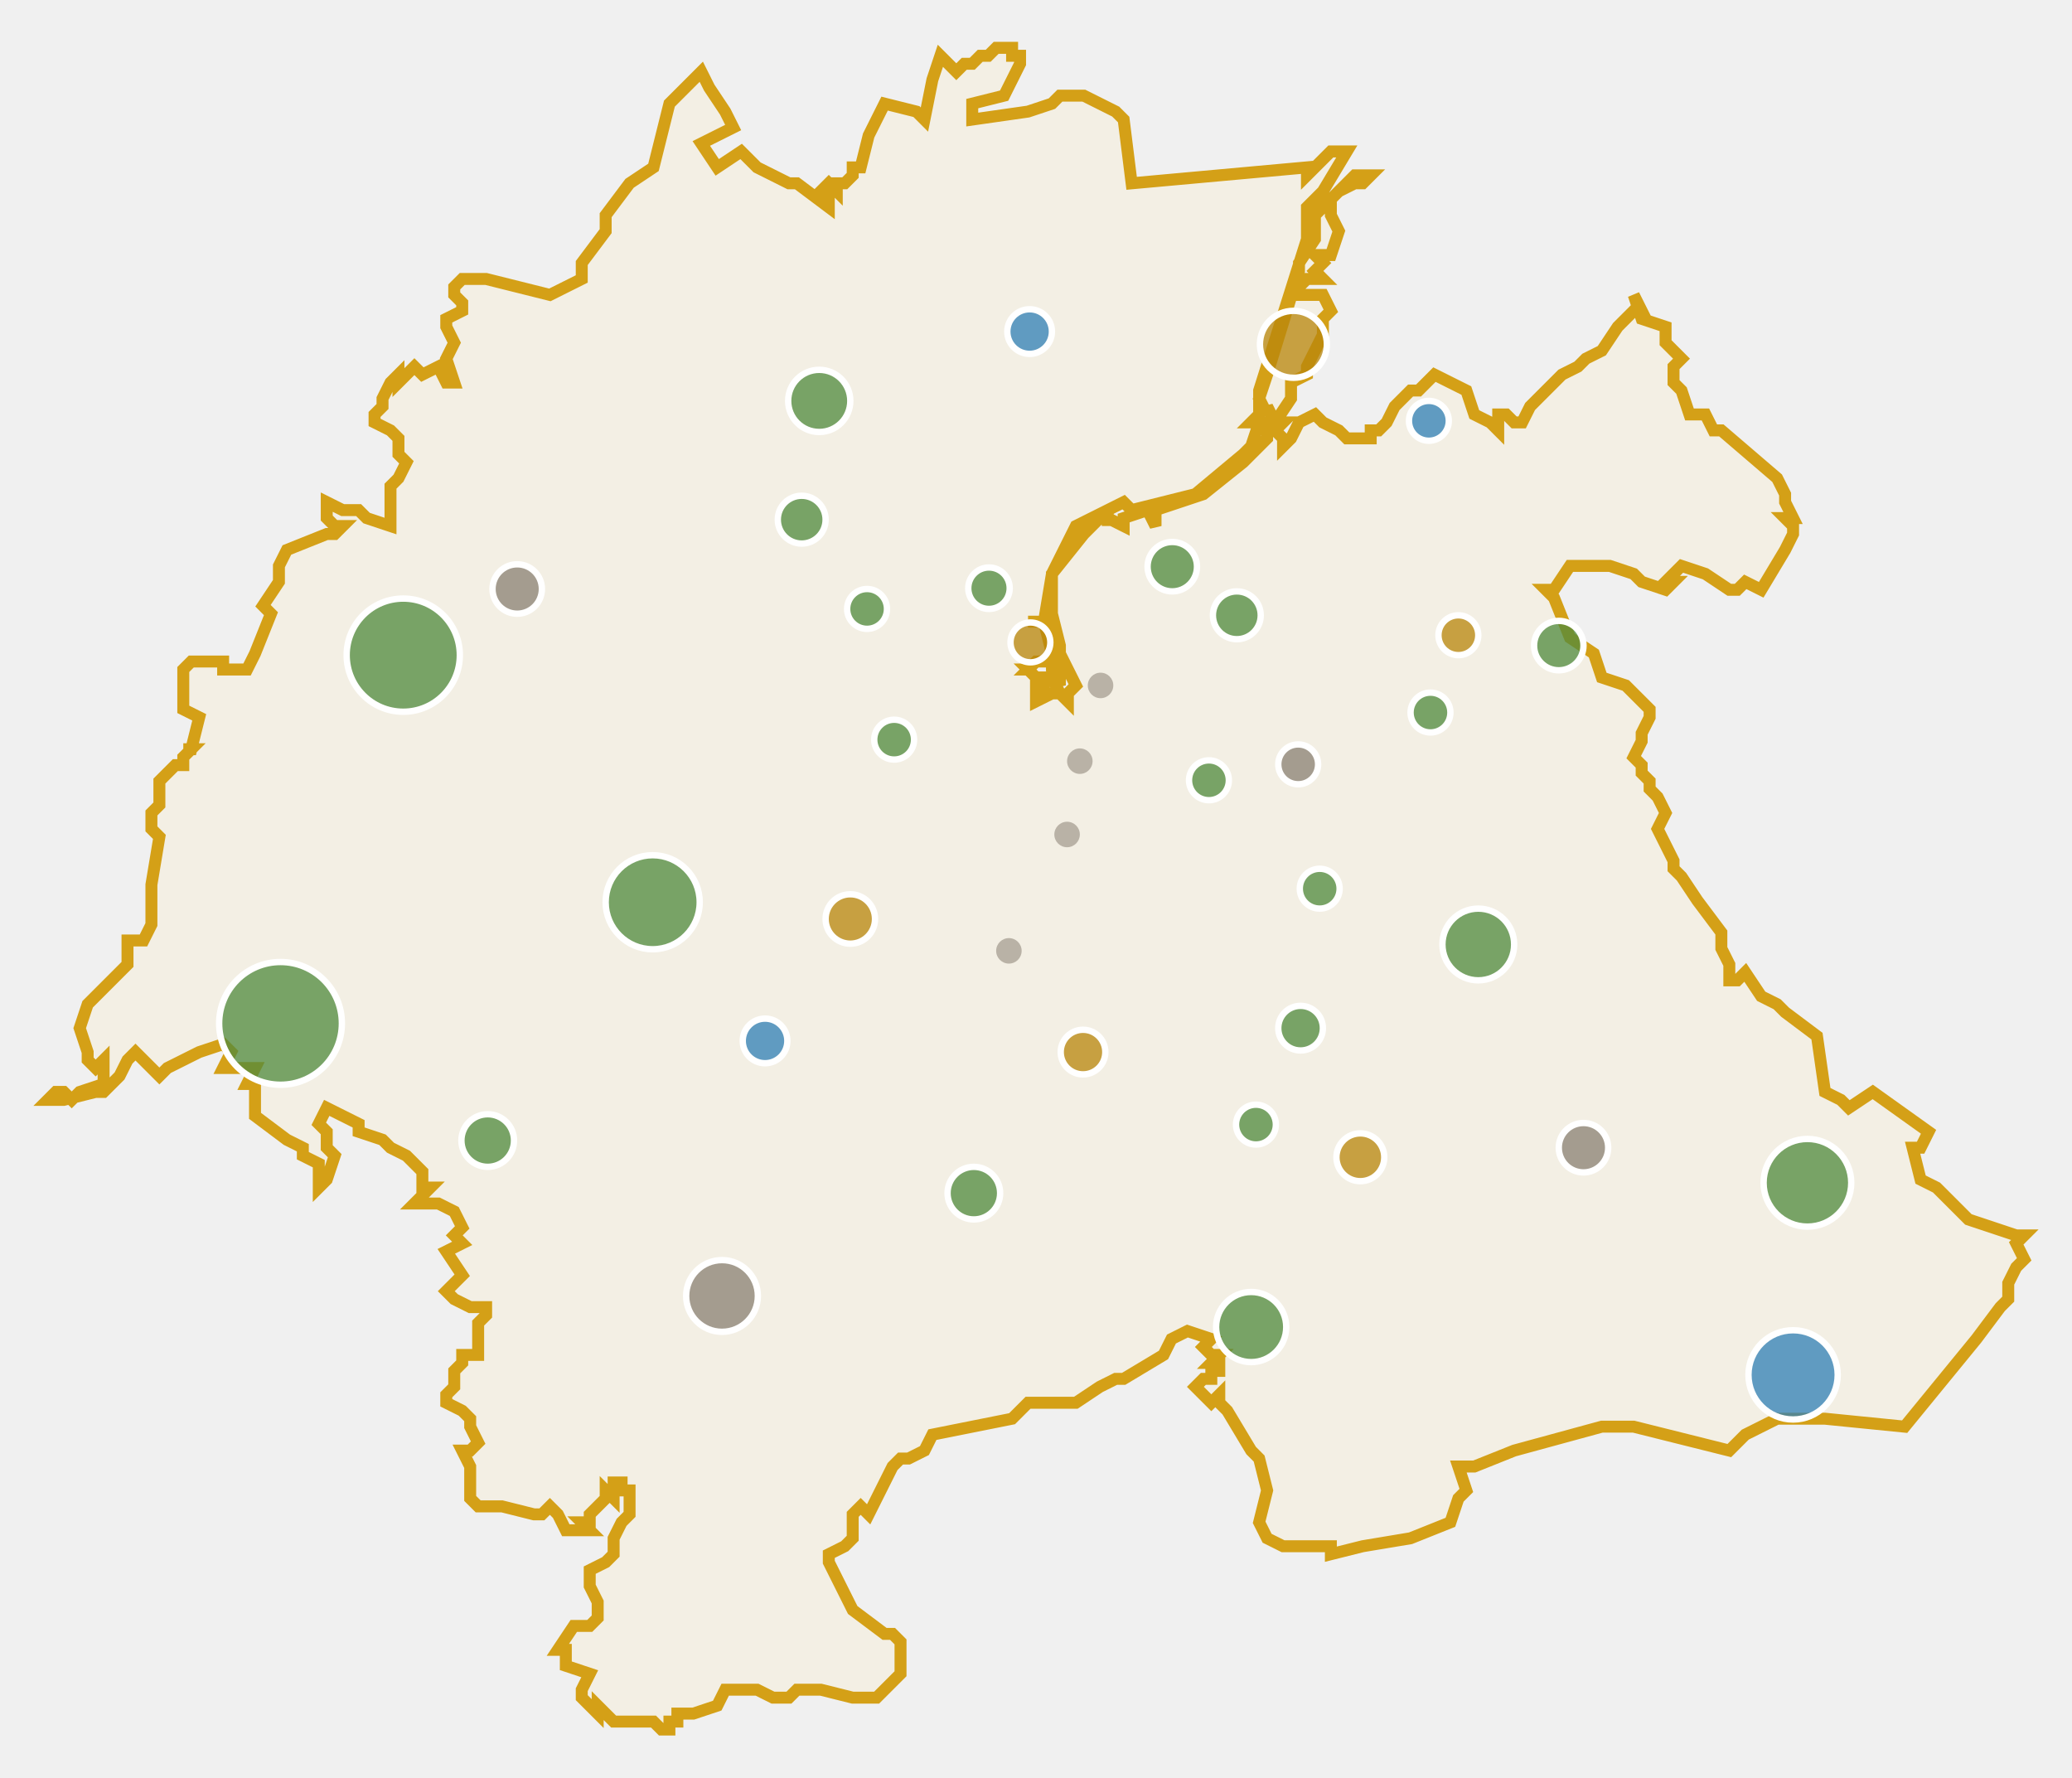
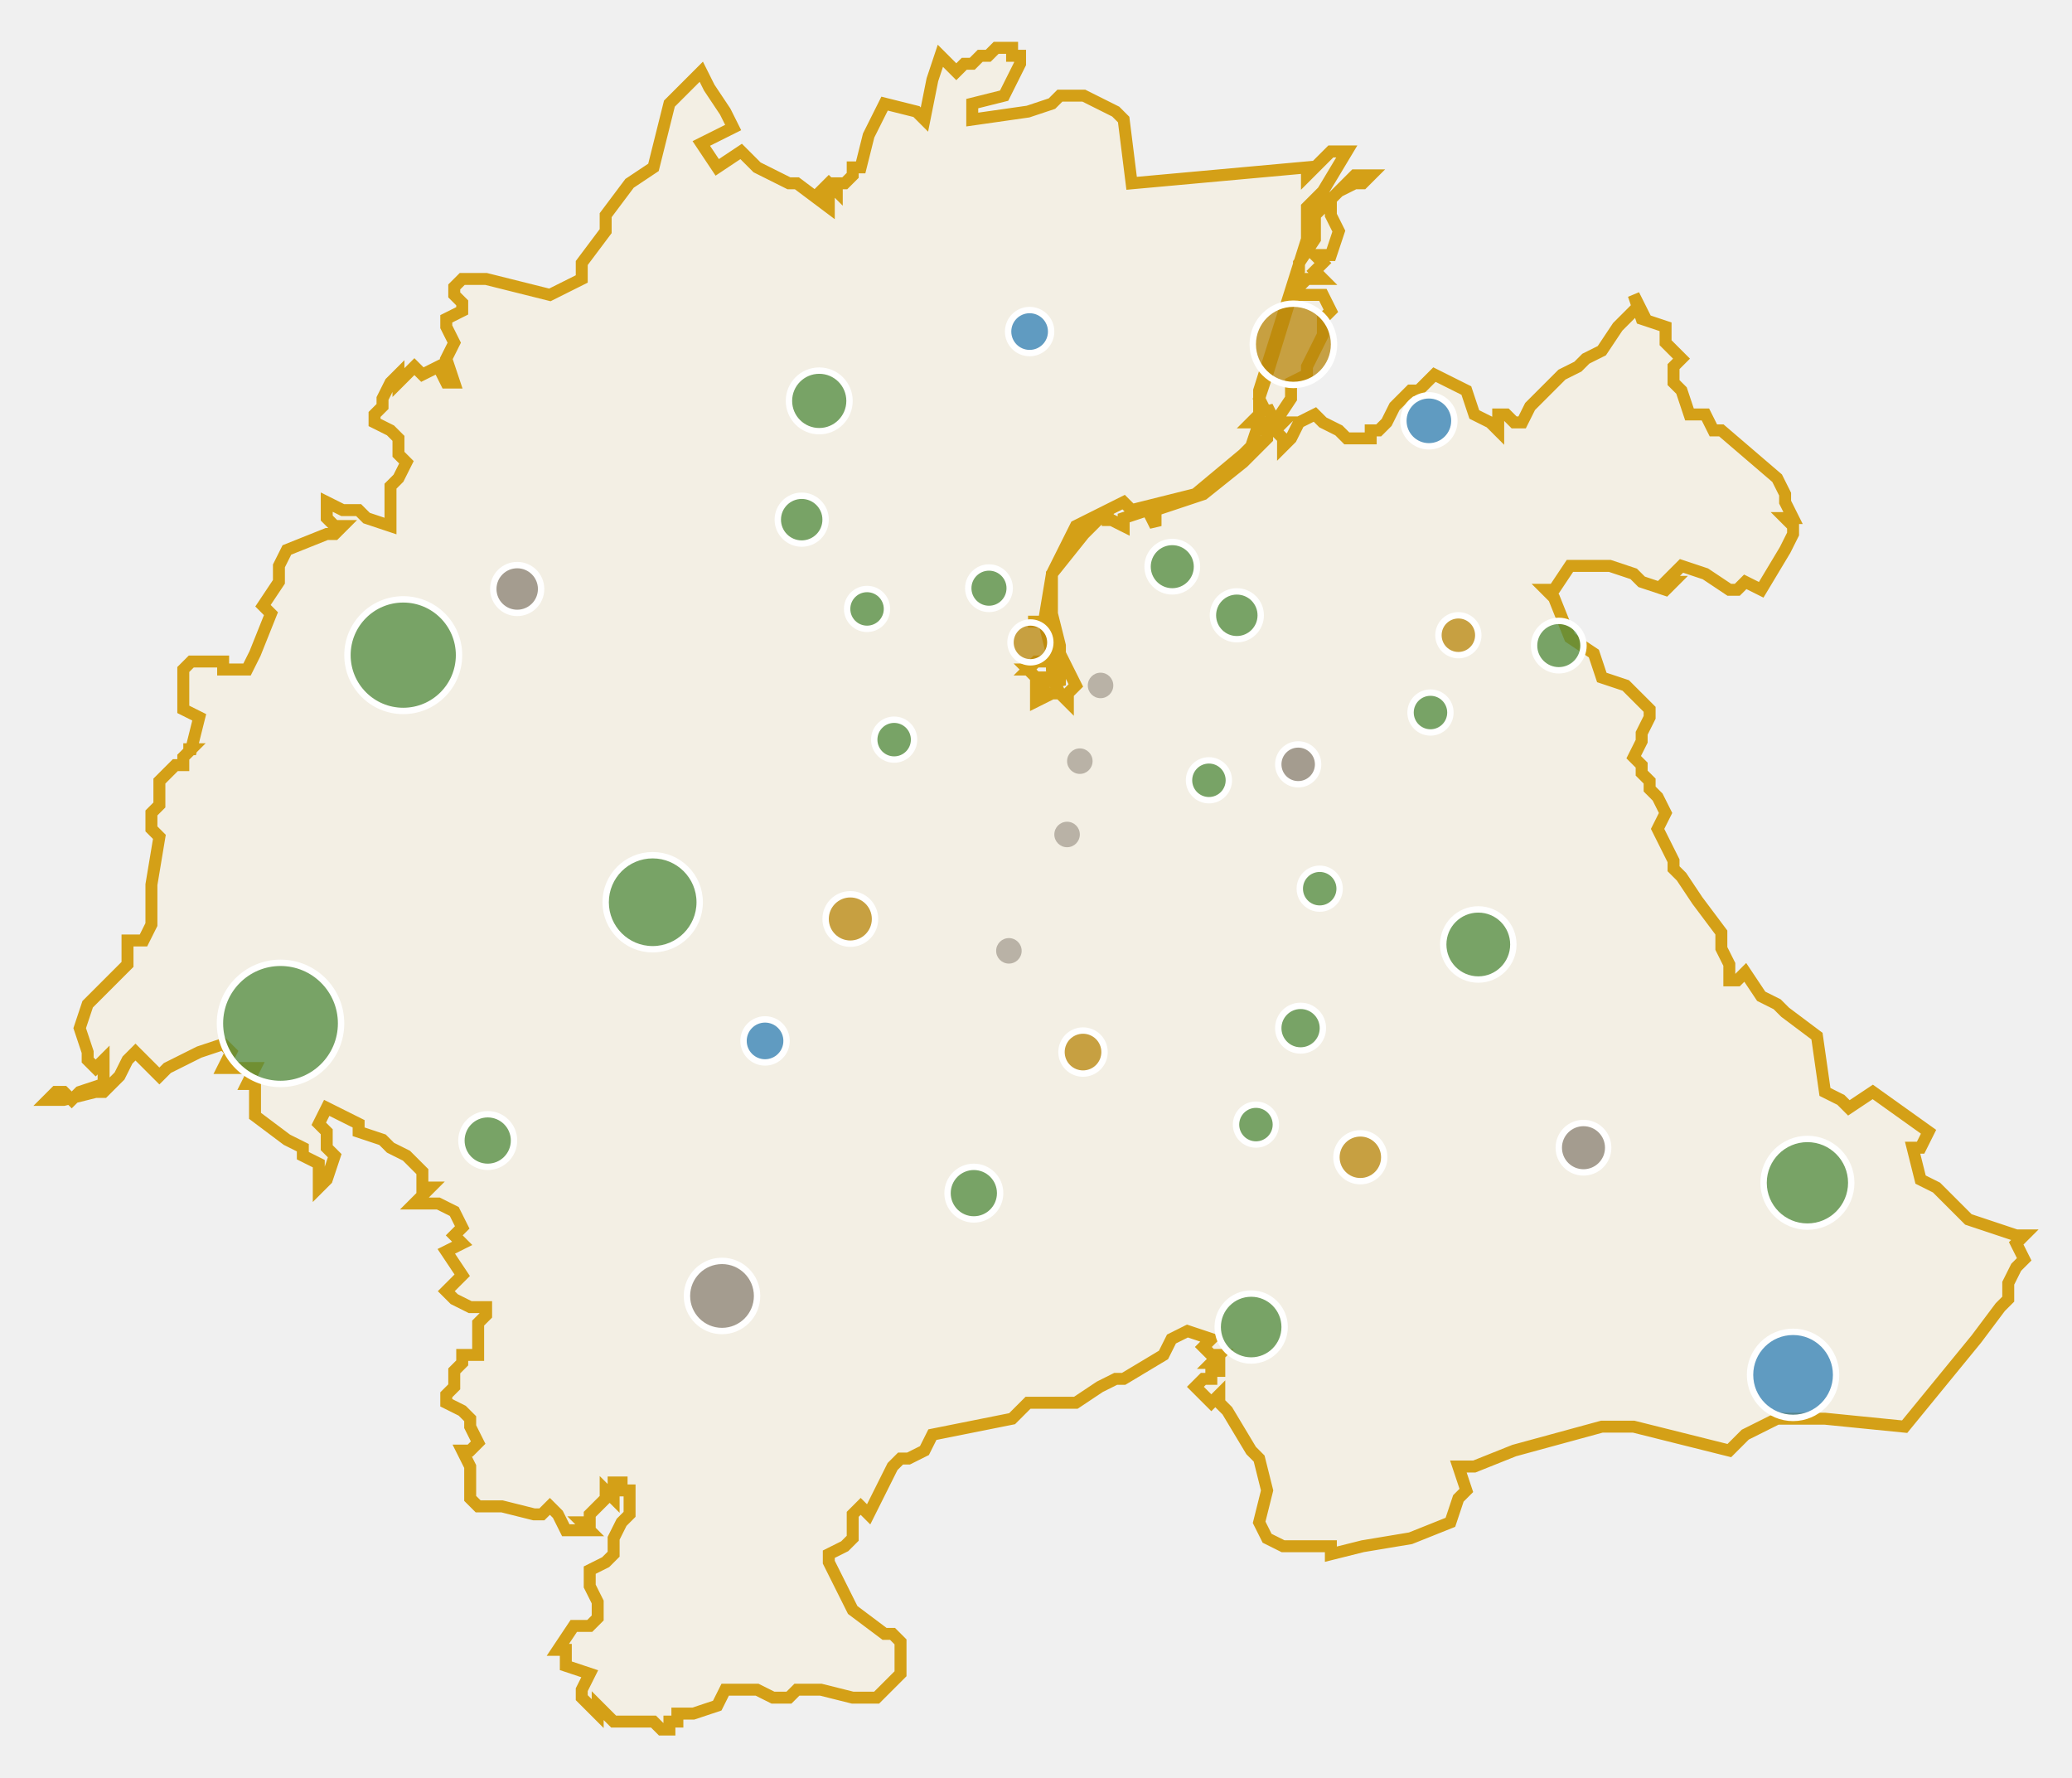
<svg xmlns="http://www.w3.org/2000/svg" viewBox="0 0 260 223" width="260" height="223">
  <path d="M54,149L52,151L55,151L57,152L58,154L57,155L58,156L56,157L58,160L56,162L57,163L59,164L61,164L61,165L60,166L60,170L59,170L58,170L58,171L57,172L57,174L56,175L56,176L58,177L59,178L59,179L60,181L59,182L58,182L59,184L59,188L60,189L61,189L63,189L67,190L68,190L69,189L70,190L71,192L73,192L74,192L73,191L74,191L74,190L75,189L76,188L76,187L77,188L77,187L77,186L78,186L78,187L79,187L79,190L78,191L77,193L77,195L76,196L74,197L74,199L75,201L75,203L74,204L72,204L70,207L71,207L71,209L74,210L73,212L73,213L75,215L75,214L77,216L79,216L82,216L83,217L84,217L84,216L85,216L85,215L86,215L87,215L90,214L91,212L92,212L95,212L97,213L99,213L100,212L103,212L107,213L110,213L112,211L113,210L113,208L113,207L113,206L112,205L111,205L107,202L105,198L104,196L104,195L106,194L107,193L107,192L107,190L108,189L109,190L112,184L113,183L114,183L116,182L117,180L122,179L127,178L129,176L131,176L133,176L135,176L138,174L140,173L141,173L146,170L147,168L149,167L152,168L151,169L152,170L153,170L152,171L153,171L153,172L152,172L152,173L152,172L152,173L151,173L150,174L152,176L153,175L153,176L154,177L157,182L158,183L159,187L158,191L159,193L161,194L164,194L165,194L167,194L167,195L171,194L177,193L182,191L183,188L184,187L183,184L185,184L190,182L201,179L204,179L205,179L209,180L217,182L219,180L223,178L229,178L239,179L248,168L251,164L252,163L252,161L253,159L254,158L253,156L254,155L253,155L247,153L245,151L243,149L241,148L240,144L241,144L242,142L235,137L232,139L231,138L229,137L228,130L224,127L223,126L221,125L219,122L218,123L217,123L217,122L217,121L216,119L216,117L213,113L211,110L210,109L210,108L208,104L209,102L208,100L207,99L207,98L206,97L206,96L205,95L206,93L206,92L207,90L207,89L206,88L205,87L204,86L201,85L200,82L197,80L195,75L194,74L195,74L197,71L202,71L205,72L206,73L209,74L210,73L209,73L211,71L214,72L217,74L218,74L219,73L221,74L224,69L225,67L225,66L224,65L225,65L224,63L224,62L223,60L216,54L215,54L214,52L213,52L212,52L211,49L210,48L210,47L210,46L211,45L210,44L209,43L209,41L206,40L205,37L206,39L205,39L204,40L203,41L201,44L199,45L198,46L196,47L192,51L191,53L190,53L189,52L188,52L188,54L187,53L185,52L184,49L182,48L180,47L179,48L178,49L177,49L176,50L175,51L174,53L173,54L172,54L172,55L170,55L169,55L168,54L166,53L165,52L163,53L162,55L161,56L161,55L160,54L161,53L160,53L162,50L162,48L164,47L164,46L166,42L166,40L167,39L166,37L163,37L163,36L164,35L166,35L165,34L166,33L165,32L166,32L167,32L168,29L167,27L167,25L168,24L170,23L171,23L172,22L171,22L170,22L168,24L165,27L165,30L163,33L163,34L159,47L158,50L159,52L159,51L160,53L159,53L159,54L159,55L156,58L151,62L145,64L145,65L145,66L144,64L141,65L141,66L139,65L139,66L139,65L138,65L136,67L132,72L132,77L133,81L133,82L134,84L135,86L134,87L134,88L134,87L134,88L133,87L132,87L130,88L130,85L129,84L130,84L129,84L130,83L132,83L132,82L131,78L129,78L131,78L132,72L135,66L137,65L139,64L141,63L142,64L150,62L156,57L157,56L158,53L157,53L158,52L158,53L158,49L164,30L164,27L164,26L166,24L169,19L168,19L167,19L164,22L164,21L142,23L141,15L140,14L136,12L133,12L132,13L129,14L122,15L122,13L126,12L128,8L128,7L127,7L127,6L126,6L125,6L124,7L123,7L122,8L121,8L120,9L118,7L117,10L116,15L115,14L111,13L110,15L109,17L108,21L107,21L107,22L106,23L105,23L105,24L104,23L103,24L104,25L104,26L100,23L99,23L95,21L93,19L90,21L88,18L92,16L91,14L89,11L88,9L86,11L84,13L82,21L79,23L76,27L76,29L73,33L73,35L71,36L69,37L65,36L61,35L58,35L57,36L57,37L58,38L58,39L56,40L56,41L57,43L56,45L57,48L56,48L55,46L53,47L52,46L50,48L50,47L49,48L48,50L48,51L47,52L47,53L49,54L50,55L50,57L51,58L50,60L49,61L49,65L49,66L46,65L45,64L43,64L41,63L41,65L42,66L43,66L42,67L41,67L36,69L35,71L35,73L33,76L34,77L32,82L31,84L30,84L29,84L28,84L28,83L27,83L26,83L25,83L24,83L23,84L23,86L23,89L25,90L24,94L23,94L24,94L23,95L23,96L22,96L21,97L20,98L20,101L19,102L19,103L19,104L20,105L19,111L19,113L19,114L19,115L19,116L18,118L16,118L16,121L14,123L13,124L11,126L10,129L11,132L11,133L12,134L13,133L13,134L13,136L10,137L9,138L8,137L7,137L6,138L8,138L12,137L13,137L14,136L15,135L16,133L17,132L19,134L20,135L21,134L23,133L25,132L28,131L29,132L28,134L32,134L31,136L32,136L32,137L32,140L36,143L38,144L38,145L40,146L40,149L41,148L42,145L41,144L41,142L40,141L41,139L45,141L45,142L48,143L49,144L51,145L52,146L53,147L53,149L54,149ZM133,87L132,85L131,85L131,87L133,87ZM133,85L133,83L132,83L132,84L133,86L133,85Z" fill="#f3efe4" stroke="#d4a017" stroke-width="1.5" fill-rule="evenodd" />
  <circle cx="135.5" cy="95.5" r="1.6" fill="#b9b2a6" />
  <circle cx="133.9" cy="104.7" r="1.6" fill="#b9b2a6" />
  <circle cx="112.2" cy="92.8" r="2.5" fill="#4f8a3c" fill-opacity="0.75" stroke="#fff" stroke-width="0.8" />
  <circle cx="151.7" cy="97.9" r="2.5" fill="#4f8a3c" fill-opacity="0.75" stroke="#fff" stroke-width="0.8" />
  <circle cx="129.3" cy="80.6" r="2.5" fill="#b8860b" fill-opacity="0.75" stroke="#fff" stroke-width="0.8" />
  <circle cx="138.1" cy="86" r="1.6" fill="#b9b2a6" />
  <circle cx="124.1" cy="73.8" r="2.6" fill="#4f8a3c" fill-opacity="0.75" stroke="#fff" stroke-width="0.8" />
  <circle cx="108.8" cy="76.4" r="2.5" fill="#4f8a3c" fill-opacity="0.75" stroke="#fff" stroke-width="0.8" />
  <circle cx="100.6" cy="65.2" r="3.0" fill="#4f8a3c" fill-opacity="0.75" stroke="#fff" stroke-width="0.8" />
-   <circle cx="102.8" cy="50.3" r="3.9" fill="#4f8a3c" fill-opacity="0.75" stroke="#fff" stroke-width="0.8" />
-   <circle cx="129.2" cy="41.6" r="2.8" fill="#2f7fb5" fill-opacity="0.75" stroke="#fff" stroke-width="0.8" />
-   <circle cx="162.3" cy="43.2" r="4.2" fill="#b8860b" fill-opacity="0.75" stroke="#fff" stroke-width="0.8" />
+   <circle cx="102.8" cy="50.3" r="3.8" fill="#4f8a3c" fill-opacity="0.75" stroke="#fff" stroke-width="0.8" />
+   <circle cx="129.2" cy="41.6" r="2.7" fill="#2f7fb5" fill-opacity="0.75" stroke="#fff" stroke-width="0.8" />
+   <circle cx="162.3" cy="43.2" r="5.1" fill="#b8860b" fill-opacity="0.75" stroke="#fff" stroke-width="0.8" />
  <circle cx="147.1" cy="71.1" r="3.1" fill="#4f8a3c" fill-opacity="0.75" stroke="#fff" stroke-width="0.8" />
  <circle cx="155.2" cy="77.2" r="3.0" fill="#4f8a3c" fill-opacity="0.75" stroke="#fff" stroke-width="0.8" />
-   <circle cx="179.3" cy="52.8" r="2.5" fill="#2f7fb5" fill-opacity="0.75" stroke="#fff" stroke-width="0.8" />
+   <circle cx="179.3" cy="52.8" r="3.2" fill="#2f7fb5" fill-opacity="0.75" stroke="#fff" stroke-width="0.8" />
  <circle cx="183" cy="79.7" r="2.5" fill="#b8860b" fill-opacity="0.75" stroke="#fff" stroke-width="0.8" />
  <circle cx="179.5" cy="89.4" r="2.5" fill="#4f8a3c" fill-opacity="0.75" stroke="#fff" stroke-width="0.8" />
  <circle cx="195.6" cy="81" r="3.1" fill="#4f8a3c" fill-opacity="0.75" stroke="#fff" stroke-width="0.8" />
  <circle cx="162.9" cy="95.9" r="2.5" fill="#8a8073" fill-opacity="0.75" stroke="#fff" stroke-width="0.8" />
  <circle cx="165.6" cy="111.5" r="2.5" fill="#4f8a3c" fill-opacity="0.75" stroke="#fff" stroke-width="0.8" />
  <circle cx="170.7" cy="145.2" r="3.0" fill="#b8860b" fill-opacity="0.75" stroke="#fff" stroke-width="0.8" />
  <circle cx="163.2" cy="129" r="2.8" fill="#4f8a3c" fill-opacity="0.75" stroke="#fff" stroke-width="0.8" />
-   <circle cx="185.5" cy="118.5" r="4.5" fill="#4f8a3c" fill-opacity="0.75" stroke="#fff" stroke-width="0.8" />
+   <circle cx="185.5" cy="118.5" r="4.4" fill="#4f8a3c" fill-opacity="0.75" stroke="#fff" stroke-width="0.8" />
  <circle cx="198.7" cy="144" r="3.1" fill="#8a8073" fill-opacity="0.75" stroke="#fff" stroke-width="0.8" />
  <circle cx="226.8" cy="148.4" r="5.5" fill="#4f8a3c" fill-opacity="0.75" stroke="#fff" stroke-width="0.8" />
-   <circle cx="225" cy="172.5" r="5.6" fill="#2f7fb5" fill-opacity="0.75" stroke="#fff" stroke-width="0.8" />
-   <circle cx="157" cy="166.5" r="4.4" fill="#4f8a3c" fill-opacity="0.75" stroke="#fff" stroke-width="0.8" />
-   <circle cx="135.9" cy="132" r="2.8" fill="#b8860b" fill-opacity="0.75" stroke="#fff" stroke-width="0.8" />
+   <circle cx="225" cy="172.5" r="5.4" fill="#2f7fb5" fill-opacity="0.75" stroke="#fff" stroke-width="0.8" />
+   <circle cx="157" cy="166.5" r="4.2" fill="#4f8a3c" fill-opacity="0.75" stroke="#fff" stroke-width="0.8" />
+   <circle cx="135.9" cy="132" r="2.7" fill="#b8860b" fill-opacity="0.75" stroke="#fff" stroke-width="0.8" />
  <circle cx="157.6" cy="141.1" r="2.5" fill="#4f8a3c" fill-opacity="0.75" stroke="#fff" stroke-width="0.8" />
  <circle cx="122.2" cy="149.7" r="3.3" fill="#4f8a3c" fill-opacity="0.75" stroke="#fff" stroke-width="0.8" />
-   <circle cx="90.6" cy="162.6" r="4.5" fill="#8a8073" fill-opacity="0.75" stroke="#fff" stroke-width="0.8" />
+   <circle cx="90.6" cy="162.6" r="4.4" fill="#8a8073" fill-opacity="0.75" stroke="#fff" stroke-width="0.8" />
  <circle cx="126.6" cy="119.3" r="1.6" fill="#b9b2a6" />
-   <circle cx="96" cy="130.6" r="2.8" fill="#2f7fb5" fill-opacity="0.75" stroke="#fff" stroke-width="0.8" />
+   <circle cx="96" cy="130.6" r="2.7" fill="#2f7fb5" fill-opacity="0.75" stroke="#fff" stroke-width="0.8" />
  <circle cx="106.7" cy="115.3" r="3.1" fill="#b8860b" fill-opacity="0.75" stroke="#fff" stroke-width="0.8" />
  <circle cx="81.9" cy="113.2" r="5.9" fill="#4f8a3c" fill-opacity="0.75" stroke="#fff" stroke-width="0.8" />
-   <circle cx="35.2" cy="128.4" r="7.7" fill="#4f8a3c" fill-opacity="0.75" stroke="#fff" stroke-width="0.8" />
+   <circle cx="35.2" cy="128.4" r="7.6" fill="#4f8a3c" fill-opacity="0.75" stroke="#fff" stroke-width="0.8" />
  <circle cx="61.2" cy="143.1" r="3.3" fill="#4f8a3c" fill-opacity="0.75" stroke="#fff" stroke-width="0.8" />
-   <circle cx="50.6" cy="82.2" r="7.1" fill="#4f8a3c" fill-opacity="0.75" stroke="#fff" stroke-width="0.8" />
-   <circle cx="64.9" cy="73.9" r="3.1" fill="#8a8073" fill-opacity="0.75" stroke="#fff" stroke-width="0.8" />
+   <circle cx="50.6" cy="82.2" r="7.0" fill="#4f8a3c" fill-opacity="0.75" stroke="#fff" stroke-width="0.8" />
+   <circle cx="64.9" cy="73.9" r="3.0" fill="#8a8073" fill-opacity="0.75" stroke="#fff" stroke-width="0.8" />
</svg>
